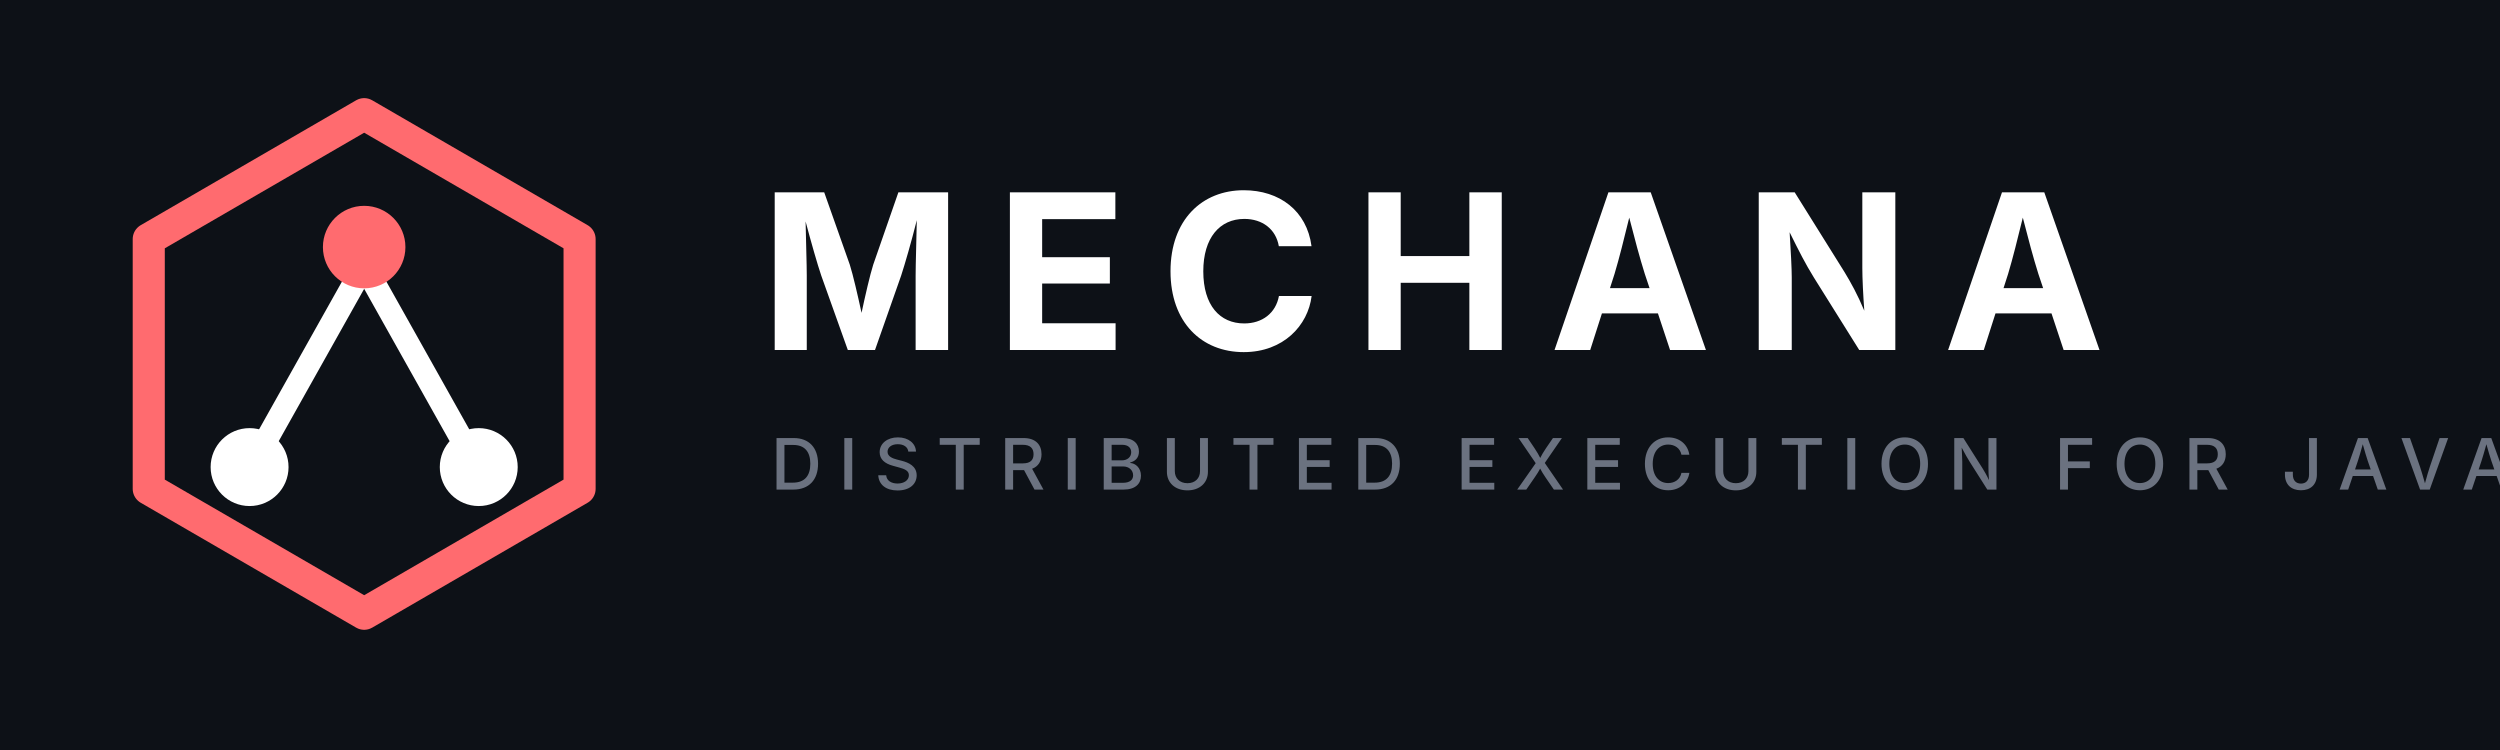
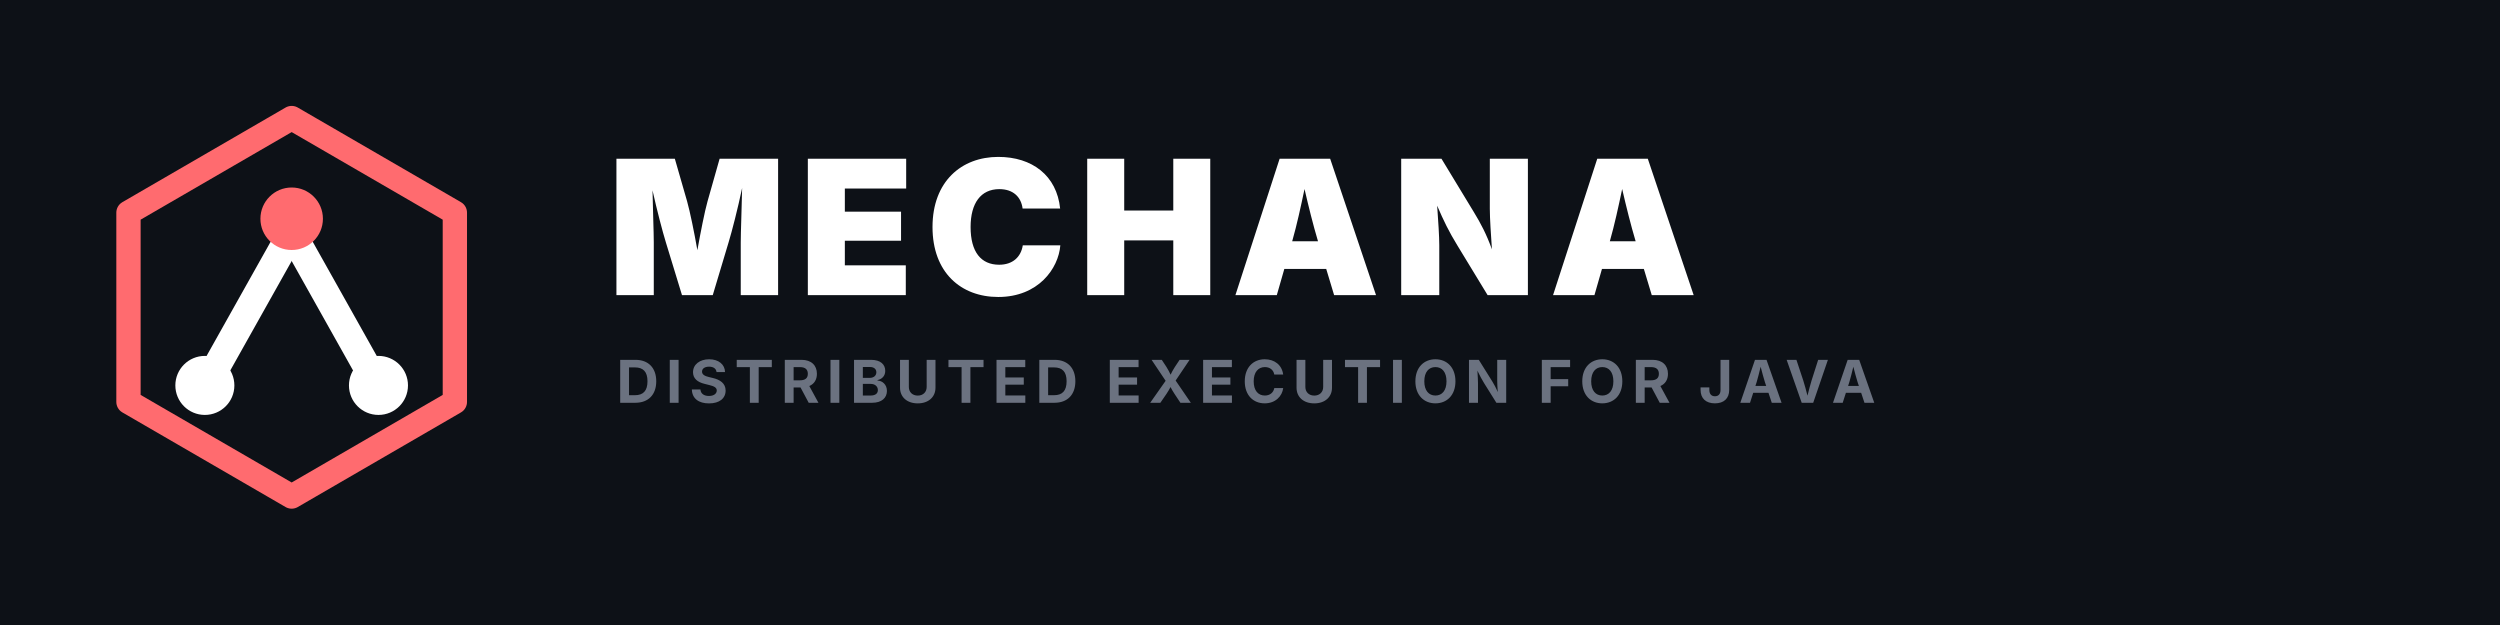
- <svg xmlns="http://www.w3.org/2000/svg" viewBox="0 0 1200 360" role="img" aria-labelledby="title desc">
-   <rect width="1200" height="360" fill="#0D1117" />
-   <g transform="translate(34 35) scale(1.1)">
+ <svg xmlns="http://www.w3.org/2000/svg" viewBox="0 0 1440 360" role="img" aria-labelledby="title desc">
+   <rect width="1440" height="360" fill="#0D1117" />
+   <g transform="translate(40 50)">
    <path d="M128 18 L222 72.5 L222 181.5 L128 236 L34 181.5 L34 72.5 Z" fill="none" stroke="#FF6B6F" stroke-width="14" stroke-linejoin="round" />
-     <path d="M128 84 L82 166" fill="none" stroke="#FFFFFF" stroke-width="10" stroke-linecap="round" />
-     <path d="M128 84 L174 166" fill="none" stroke="#FFFFFF" stroke-width="10" stroke-linecap="round" />
+     <path d="M128 84 L82 166" fill="none" stroke="#FFFFFF" stroke-width="16" stroke-linecap="round" />
+     <path d="M128 84 L174 166" fill="none" stroke="#FFFFFF" stroke-width="16" stroke-linecap="round" />
    <circle cx="128" cy="76" r="18" fill="#FF6B6F" />
    <circle cx="78" cy="172" r="17" fill="#FFFFFF" />
    <circle cx="178" cy="172" r="17" fill="#FFFFFF" />
  </g>
-   <text x="365" y="168" fill="#FFFFFF" font-family="Sora, Inter, ui-sans-serif, system-ui, -apple-system, BlinkMacSystemFont, 'Segoe UI', sans-serif" font-size="104" font-weight="700" letter-spacing="16">MECHANA</text>
-   <text x="370" y="235" fill="#6B7280" font-family="Sora, Inter, ui-sans-serif, system-ui, -apple-system, BlinkMacSystemFont, 'Segoe UI', sans-serif" font-size="34" font-weight="500" letter-spacing="8">DISTRIBUTED EXECUTION FOR JAVA</text>
+   <text x="350" y="170" fill="#FFFFFF" font-family="Sora, Inter, Arial, Helvetica, sans-serif" font-size="108" font-weight="850" letter-spacing="7">MECHANA</text>
+   <text x="355" y="232" fill="#6B7280" font-family="Sora, Inter, Arial, Helvetica, sans-serif" font-size="34" font-weight="650" letter-spacing="4">DISTRIBUTED EXECUTION FOR JAVA</text>
</svg>
